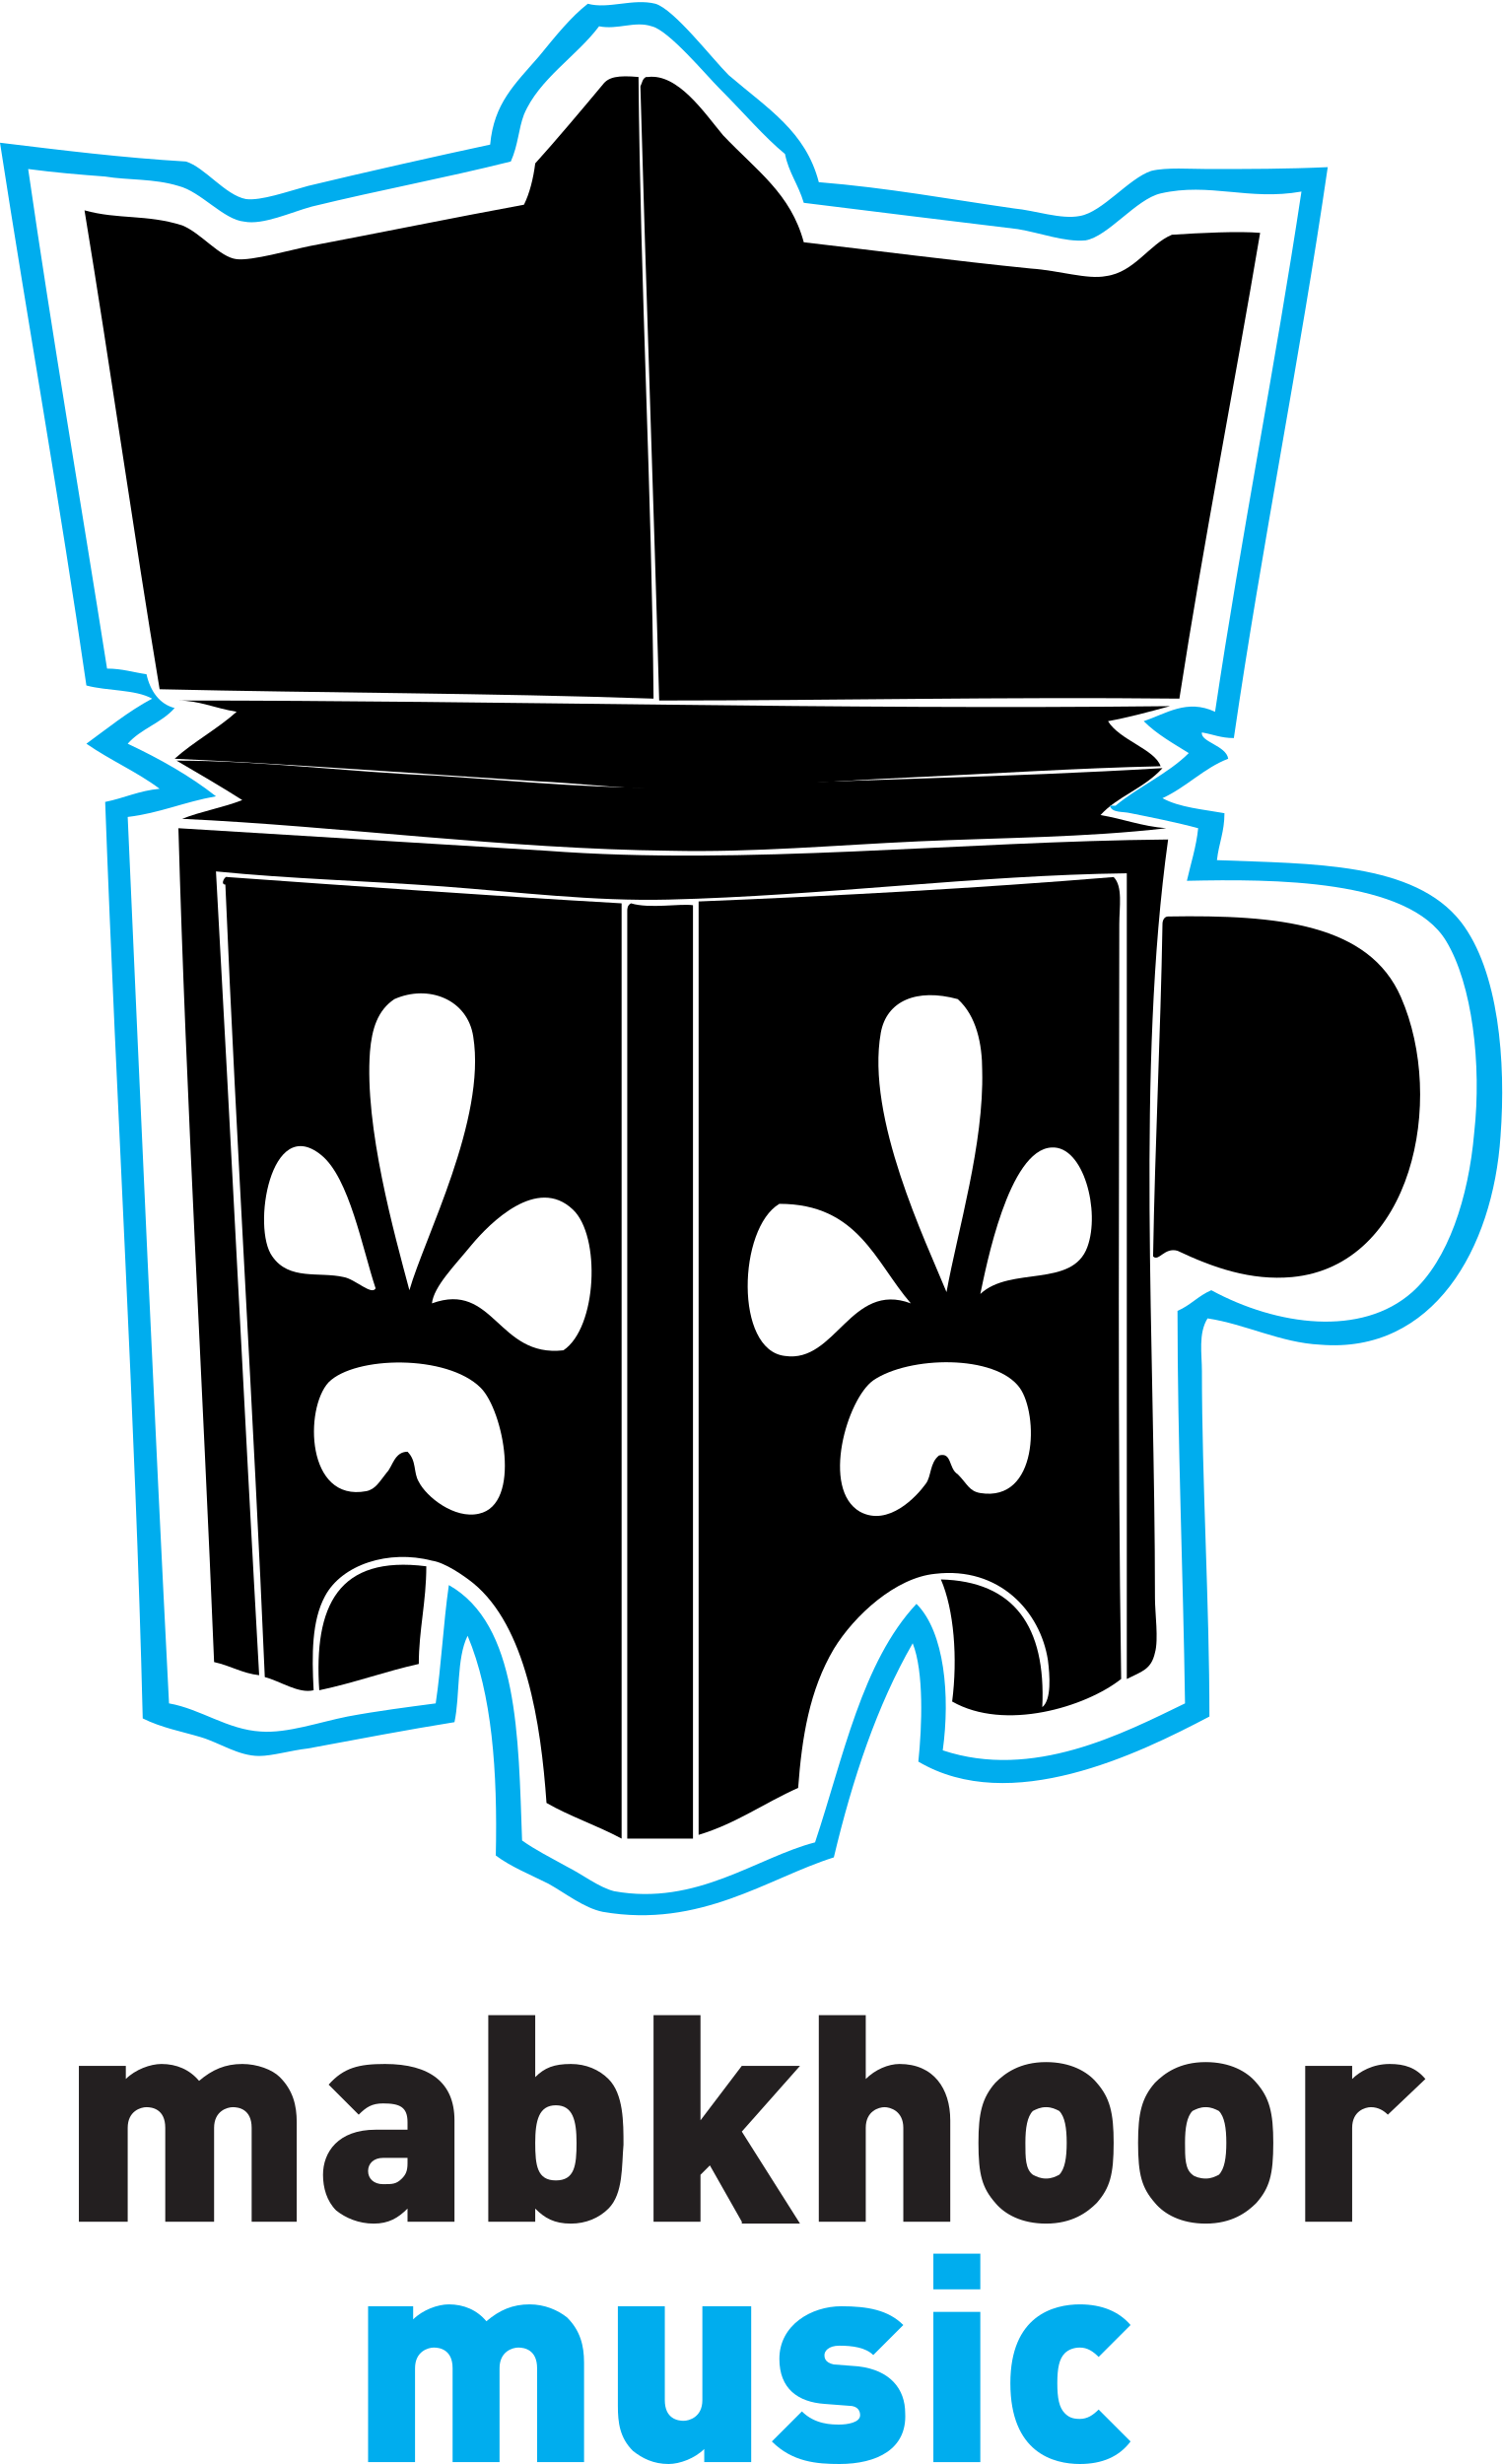
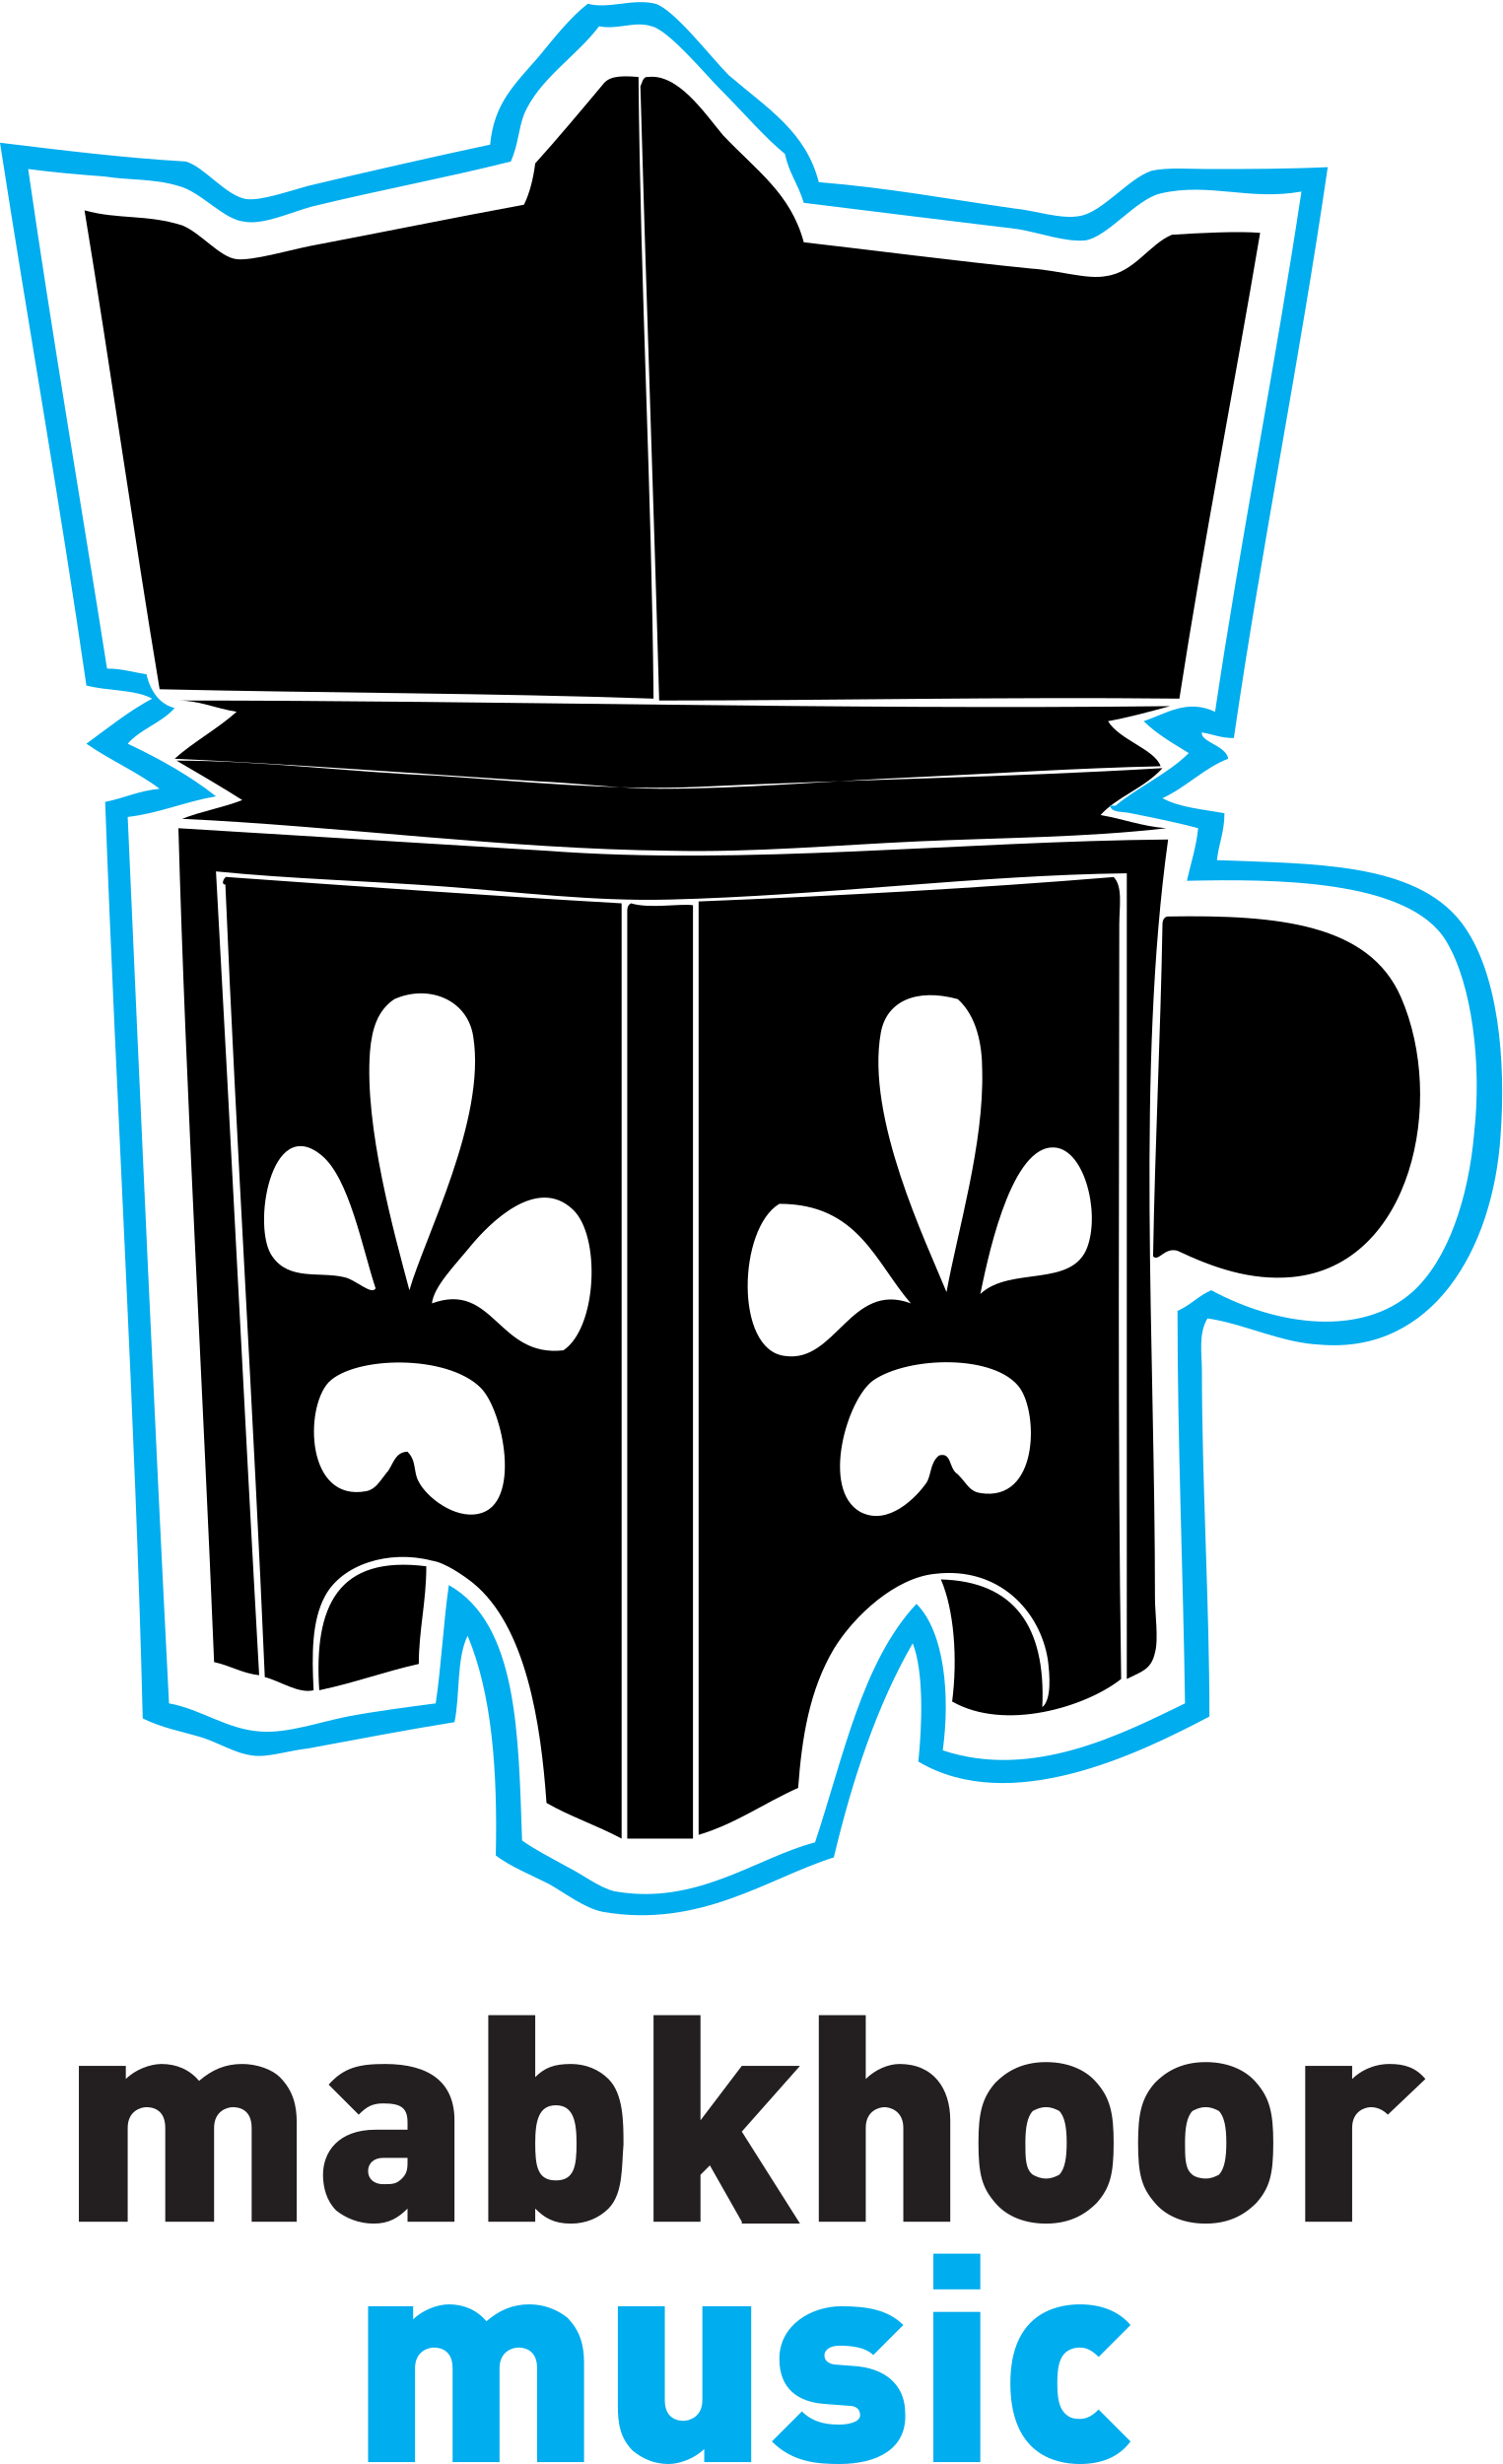
- <svg xmlns="http://www.w3.org/2000/svg" version="1.1" id="Layer_1" x="0px" y="0px" viewBox="0 0 80 131.2" enable-background="new 0 0 80 131.2" xml:space="preserve">
-   <g>
-     <g>
-       <path fill-rule="evenodd" clip-rule="evenodd" d="M34,4.1c0.1,11.2,0.7,21.9,0.8,33.1c-8.7-0.3-17.6-0.3-26.3-0.5    c-1.4-8.4-2.6-17-4-25.5c1.8,0.5,3.3,0.2,5.2,0.8c1,0.4,2,1.7,2.9,1.8c0.8,0.1,2.9-0.5,3.9-0.7c3.7-0.7,7.6-1.5,11.4-2.2    c0.3-0.6,0.5-1.4,0.6-2.2c1-1.1,2.6-3,3.6-4.2C32.4,4.1,32.9,4,34,4.1z" />
-       <path fill-rule="evenodd" clip-rule="evenodd" d="M34.4,4.1c0.1,0,0.1,0,0.1,0c1.6-0.2,3,1.9,4,3.1c1.8,1.9,3.6,3.1,4.3,5.7    c3.5,0.4,8.1,1,12.1,1.4c1.5,0.1,3,0.6,4,0.4c1.5-0.2,2.3-1.7,3.5-2.2c1.5-0.1,3.6-0.2,4.7-0.1c-1.4,8.3-3,16.4-4.3,24.8    c-9.4-0.1-18.5,0.1-27.7,0.1c-0.3-10.9-0.7-21.8-1-32.7C34.2,4.4,34.2,4.2,34.4,4.1z" />
-       <path fill-rule="evenodd" clip-rule="evenodd" d="M9.5,37.3c17.1,0,35,0.5,52.8,0.3c-1.1,0.3-2.2,0.6-3.3,0.8    c0.6,1,2.5,1.5,2.8,2.4c-4.5,0.1-9,0.4-13.4,0.6c-4.5,0.2-8.9,0.6-13.2,0.6c-2.1,0-4.4-0.3-6.6-0.4c-6.3-0.4-12.8-0.9-19.3-1.2    c1-0.9,2.3-1.6,3.3-2.5C11.4,37.7,10.6,37.3,9.5,37.3z" />
-       <path fill-rule="evenodd" clip-rule="evenodd" d="M58.6,43.4c1.2,0.2,2.2,0.6,3.5,0.7c-4.3,0.5-8.8,0.5-13.2,0.7    c-4.4,0.2-8.8,0.6-13.2,0.5c-8.8-0.1-17.5-1.3-26-1.7c1-0.4,2.2-0.6,3.2-1c-1.1-0.7-2.3-1.4-3.5-2.1c4.5,0,9.1,0.6,13.8,0.8    c4.6,0.3,9.3,0.8,13.9,0.6c8.3-0.4,16.5-0.5,24.8-1C60.9,42,59.5,42.4,58.6,43.4z" />
-       <path fill-rule="evenodd" clip-rule="evenodd" d="M62.2,44.7c-1.7,12.2-0.7,26.8-0.7,40.4c0,0.8,0.2,2.2,0,2.9    c-0.2,0.9-0.7,1-1.5,1.4c0-14.3,0-28.6,0-42.9c-8,0.1-16.2,1.2-24.4,1.4c-4,0.1-8-0.4-12-0.7c-4.1-0.3-8.1-0.4-12.1-0.8    C12.3,60.7,13,75,13.8,89.2c-0.9-0.1-1.5-0.5-2.4-0.7c-0.6-14.8-1.5-30-1.9-44.4c6.5,0.4,13,0.8,19.6,1.2    C39.7,46.1,51.1,44.8,62.2,44.7z" />
-       <path fill-rule="evenodd" clip-rule="evenodd" d="M33.1,48.1c0,16.6,0,33.2,0,49.8c-1.3-0.7-2.8-1.2-4-1.9    c-0.3-4.3-1.1-9.4-3.9-11.7c-0.5-0.4-1.5-1.1-2.2-1.2c-2.3-0.6-4.8,0.2-5.7,1.9c-0.7,1.3-0.7,3.1-0.6,5c-0.8,0.2-1.8-0.5-2.6-0.7    c-0.6-14.1-1.5-28-2.1-42.2c-0.3,0,0-0.5,0.1-0.4C19.1,47.2,26.1,47.7,33.1,48.1z M25.2,55.2c-0.3-2-2.4-2.8-4.2-2    c-0.9,0.6-1.2,1.6-1.3,2.8c-0.3,4,1.3,9.7,2.1,12.7C22.6,65.9,25.9,59.6,25.2,55.2z M17.1,61.5c-2.7-2.2-3.7,3.9-2.6,5.4    c0.9,1.3,2.5,0.8,3.8,1.1c0.6,0.1,1.5,1,1.7,0.6C19.3,66.5,18.6,62.7,17.1,61.5z M30.5,64.4c-1.9-1.8-4.4,0.7-5.4,1.9    c-0.9,1.1-2,2.2-2.1,3.1c3.3-1.2,3.5,2.9,7,2.5C31.8,70.7,32,65.8,30.5,64.4z M22.3,78.9c0.4,0.8,1.9,2,3.2,1.7    c2.3-0.5,1.3-5.5,0.1-6.7c-1.8-1.8-6.7-1.7-8.1-0.3c-1.3,1.4-1.2,6.4,2,5.8c0.5-0.1,0.7-0.5,1.1-1c0.3-0.3,0.4-1.1,1.1-1.1    C22.2,77.8,22,78.4,22.3,78.9z" />
-       <path fill-rule="evenodd" clip-rule="evenodd" d="M59.3,46.7c0.5,0.5,0.3,1.6,0.3,2.5c0,13.1-0.1,27.2,0.1,40.2    c-1.9,1.5-6.2,2.8-9,1.2c0.3-2.3,0.1-4.9-0.6-6.5c3.9,0.1,5.6,2.5,5.4,6.8c0.5-0.4,0.4-1.7,0.3-2.5c-0.4-2.6-2.6-5-6-4.6    c-2.1,0.2-4.3,2.2-5.4,4c-1.3,2.2-1.7,4.7-1.9,7.4c-1.8,0.8-3.3,1.9-5.3,2.5c0-16.6,0-33.1,0-49.7C44.6,47.7,52,47.3,59.3,46.7z     M46.9,55c-0.8,4.5,2.4,11.1,3.5,13.8c0.6-3.3,2-7.9,1.9-11.8c0-1.4-0.3-2.9-1.3-3.8C48.8,52.6,47.2,53.3,46.9,55z M57.9,66.4    c0.7-1.9-0.2-5.4-1.9-5.3c-2.3,0.1-3.5,6.4-3.8,7.8C53.8,67.4,57.1,68.6,57.9,66.4z M41.8,72.2c2.7,0.4,3.5-4,6.7-2.8    c-1.9-2.2-2.8-5.3-7-5.3C39.3,65.4,39.1,71.9,41.8,72.2z M51,78.5c0.5,0.5,0.6,0.9,1.2,1c3.1,0.5,3.1-4.2,2.1-5.6    c-1.3-1.8-5.9-1.7-7.8-0.4c-1.4,1-2.8,5.8-0.7,7c1.5,0.8,3-0.8,3.5-1.5c0.3-0.4,0.2-1.1,0.7-1.5C50.7,77.3,50.5,78.2,51,78.5z" />
-       <path fill-rule="evenodd" clip-rule="evenodd" d="M33.6,48.1c1,0.3,2.6,0,3.3,0.1c0,16.6,0,33.1,0,49.7c-1.2,0-2.3,0-3.5,0    c0-16.5,0-32.9,0-49.4C33.4,48.4,33.4,48.2,33.6,48.1z" />
-       <path fill-rule="evenodd" clip-rule="evenodd" d="M61.4,66.9c0.1-6,0.4-11.8,0.5-17.7c0-0.2,0.1-0.4,0.3-0.4    c5.9-0.1,10.7,0.4,12.4,4.3c2.4,5.5,0.6,14.3-5.8,14.9c-2.2,0.2-4.2-0.5-6.1-1.4C62,66.4,61.7,67.2,61.4,66.9z" />
-       <path fill-rule="evenodd" clip-rule="evenodd" d="M22.7,83.4c0,1.9-0.4,3.4-0.4,5.2c-1.8,0.4-3.4,1-5.3,1.4    C16.7,85.5,18,82.8,22.7,83.4z" />
-       <path fill-rule="evenodd" clip-rule="evenodd" fill="#00ADEE" d="M43.6,9.7c3.7,0.3,6.9,0.9,10.4,1.4c1.1,0.1,2.5,0.6,3.5,0.4    c1.2-0.2,2.6-2,3.8-2.4C62.1,8.9,63.4,9,64.3,9C66.5,9,68.5,9,70.7,8.9c-1.5,10.3-3.5,20.1-5,30.4c-0.7,0-1.1-0.2-1.7-0.3    c-0.1,0.5,1.3,0.7,1.4,1.4c-1.3,0.5-2.2,1.5-3.5,2.1c0.9,0.5,2.2,0.6,3.3,0.8c0,1-0.3,1.6-0.4,2.5c5.1,0.2,10.5,0.1,13,3.3    c2,2.6,2.4,7.4,2.1,11.4c-0.4,6-3.6,11.6-9.6,11.1c-2.1-0.1-4-1.1-6-1.4c-0.5,0.8-0.3,1.9-0.3,2.8c0,5.9,0.4,12.4,0.4,18.4    c-3.8,2-10.6,5.3-15.5,2.4c0.2-1.9,0.3-4.8-0.3-6.3c-1.9,3.3-3.2,7.2-4.2,11.4c-3.5,1.1-7.1,3.8-12.3,2.9c-1-0.2-2-1-2.9-1.5    c-1-0.5-2-0.9-2.8-1.5c0.1-4.5-0.2-8.6-1.5-11.7c-0.6,1.2-0.4,3.2-0.7,4.6c-2.5,0.4-5.1,0.9-7.8,1.4c-0.9,0.1-1.9,0.4-2.6,0.4    c-1.1,0-2.1-0.7-3.1-1c-1-0.3-2.1-0.5-3.1-1C7.2,75.2,6.2,59.1,5.6,42.7c1-0.2,1.8-0.6,2.9-0.7c-1.2-0.9-2.6-1.5-3.9-2.4    c1.1-0.8,2.2-1.7,3.5-2.4c-0.9-0.5-2.4-0.4-3.5-0.7C3.2,26.8,1.5,17.3,0,7.6c3.3,0.4,6.5,0.8,9.9,1c1,0.3,2.1,1.8,3.2,2    c0.8,0.1,2.2-0.4,3.3-0.7c2.9-0.7,6.9-1.6,9.7-2.2c0.2-2.2,1.3-3.2,2.6-4.7c0.9-1.1,1.7-2.1,2.6-2.8c1.1,0.3,2.4-0.3,3.6,0    c1,0.3,3,2.9,3.9,3.8C40.9,5.8,42.9,7,43.6,9.7z M63.3,40.1c-0.8-0.5-1.7-1-2.4-1.7c1.2-0.4,2.3-1.2,3.8-0.5    c1.4-9.4,3.2-18.4,4.6-27.7c-2.8,0.5-4.9-0.5-7.5,0.1c-1.3,0.3-2.8,2.3-4,2.5c-1.1,0.1-2.4-0.4-3.6-0.6c-4.1-0.5-7.4-0.9-11.4-1.4    c-0.3-1-0.8-1.6-1-2.6c-1.1-0.9-2.2-2.2-3.5-3.5c-0.7-0.7-2.7-3.1-3.6-3.3c-0.9-0.3-1.8,0.2-2.8,0c-1.2,1.6-3.2,2.8-4,4.7    c-0.3,0.8-0.3,1.6-0.7,2.5c-3.6,0.9-6.9,1.5-10.6,2.4c-1.1,0.3-2.6,1-3.6,0.8c-1.1-0.1-2.3-1.6-3.5-1.9C8.2,9.5,6.8,9.6,5.6,9.4    C4.3,9.3,3,9.2,1.5,9c1.3,9,2.8,17.7,4.2,26.6c0.8,0,1.4,0.2,2.1,0.3c0.2,0.9,0.7,1.6,1.5,1.8c-0.7,0.8-1.8,1.1-2.5,1.9    c1.7,0.8,3.3,1.7,4.7,2.8c-1.7,0.3-3,0.9-4.7,1.1C7.5,59.3,8.2,75.1,9,90.7c1.7,0.3,3.1,1.4,4.9,1.5c1.4,0.1,3.1-0.5,4.6-0.8    c1.6-0.3,3.2-0.5,4.7-0.7c0.3-2,0.4-4.2,0.7-6.3c3.7,2.1,3.7,8,3.9,13.6c0.7,0.5,1.5,0.9,2.4,1.4c0.8,0.4,1.7,1.1,2.5,1.3    c4.4,0.8,7.6-1.8,10.7-2.6c1.5-4.5,2.5-9.6,5.4-12.7c1.5,1.5,1.8,4.9,1.4,7.8c4.8,1.6,9.6-0.9,12.9-2.5c-0.1-7-0.4-13.8-0.4-20.9    c0.7-0.3,1.1-0.8,1.8-1.1c3.5,1.9,8,2.5,10.7,0.1c1.9-1.7,3-5,3.3-8.5c0.4-3.6-0.1-7.9-1.5-10.2c-2-3.3-9.2-3.3-13.8-3.2    c0.2-0.9,0.5-1.8,0.6-2.8c-1.1-0.3-2.6-0.6-3.6-0.8c-0.4-0.1-1,0-1.1-0.4c0.1,0,0.2,0,0.3,0C60.6,41.9,62.2,41.2,63.3,40.1z" />
-     </g>
-     <g>
-       <path fill="#231F20" d="M13.4,118.3v-5c0-1-0.7-1.1-1-1.1c-0.3,0-1,0.2-1,1.1v5H8.8v-5c0-1-0.7-1.1-1-1.1c-0.3,0-1,0.2-1,1.1v5    H4.2v-8.3h2.5v0.7c0.5-0.5,1.3-0.8,1.9-0.8c0.8,0,1.5,0.3,2,0.9c0.7-0.6,1.4-0.9,2.3-0.9c0.8,0,1.6,0.3,2,0.7    c0.7,0.7,0.9,1.5,0.9,2.4v5.3H13.4z" />
-       <path fill="#231F20" d="M21.7,118.3v-0.7c-0.5,0.5-1,0.8-1.8,0.8c-0.8,0-1.5-0.3-2-0.7c-0.5-0.5-0.7-1.2-0.7-1.9    c0-1.2,0.8-2.4,2.8-2.4h1.7V113c0-0.8-0.4-1-1.3-1c-0.6,0-0.9,0.2-1.3,0.6l-1.6-1.6c0.8-0.9,1.6-1.1,3-1.1c2.4,0,3.7,1,3.7,3v5.4    H21.7z M21.7,114.9h-1.3c-0.5,0-0.8,0.3-0.8,0.7c0,0.4,0.3,0.7,0.8,0.7c0.5,0,0.7,0,1-0.3c0.2-0.2,0.3-0.4,0.3-0.8V114.9z" />
-       <path fill="#231F20" d="M32.4,117.6c-0.5,0.5-1.2,0.8-2,0.8c-0.9,0-1.4-0.3-1.9-0.8v0.7H26v-11h2.5v3.3c0.5-0.5,1-0.7,1.9-0.7    c0.8,0,1.5,0.3,2,0.8c0.8,0.8,0.8,2.3,0.8,3.5C33.1,115.3,33.2,116.8,32.4,117.6z M29.6,112.1c-0.9,0-1.1,0.8-1.1,2s0.1,2,1.1,2    s1.1-0.8,1.1-2S30.5,112.1,29.6,112.1z" />
-       <path fill="#231F20" d="M39.5,118.3l-1.7-3l-0.5,0.5v2.5h-2.5v-11h2.5v5.6l2.2-2.9h3.1l-3.1,3.5l3.1,4.9H39.5z" />
-       <path fill="#231F20" d="M48.1,118.3v-5c0-0.9-0.7-1.1-1-1.1s-1,0.2-1,1.1v5h-2.5v-11h2.5v3.4c0.5-0.5,1.2-0.8,1.8-0.8    c1.8,0,2.7,1.3,2.7,3v5.4H48.1z" />
-       <path fill="#231F20" d="M58.4,117.3c-0.5,0.5-1.3,1.1-2.7,1.1c-1.3,0-2.2-0.5-2.7-1.1c-0.7-0.8-0.9-1.5-0.9-3.2    c0-1.6,0.2-2.4,0.9-3.2c0.5-0.5,1.3-1.1,2.7-1.1c1.3,0,2.2,0.5,2.7,1.1c0.7,0.8,0.9,1.6,0.9,3.2C59.3,115.8,59.1,116.5,58.4,117.3    z M56.4,112.4c-0.2-0.1-0.4-0.2-0.7-0.2s-0.5,0.1-0.7,0.2c-0.3,0.3-0.4,0.9-0.4,1.7c0,0.8,0,1.4,0.4,1.7c0.2,0.1,0.4,0.2,0.7,0.2    s0.5-0.1,0.7-0.2c0.3-0.3,0.4-0.9,0.4-1.7C56.8,113.3,56.7,112.7,56.4,112.4z" />
-       <path fill="#231F20" d="M66.9,117.3c-0.5,0.5-1.3,1.1-2.7,1.1c-1.3,0-2.2-0.5-2.7-1.1c-0.7-0.8-0.9-1.5-0.9-3.2    c0-1.6,0.2-2.4,0.9-3.2c0.5-0.5,1.3-1.1,2.7-1.1c1.3,0,2.2,0.5,2.7,1.1c0.7,0.8,0.9,1.6,0.9,3.2C67.8,115.8,67.6,116.5,66.9,117.3    z M64.9,112.4c-0.2-0.1-0.4-0.2-0.7-0.2c-0.3,0-0.5,0.1-0.7,0.2c-0.3,0.3-0.4,0.9-0.4,1.7c0,0.8,0,1.4,0.4,1.7    c0.1,0.1,0.4,0.2,0.7,0.2c0.3,0,0.5-0.1,0.7-0.2c0.3-0.3,0.4-0.9,0.4-1.7C65.3,113.3,65.2,112.7,64.9,112.4z" />
-       <path fill="#231F20" d="M73.9,112.6c-0.2-0.2-0.5-0.4-0.9-0.4c-0.3,0-1,0.2-1,1.1v5h-2.5v-8.3h2.5v0.7c0.4-0.4,1.1-0.8,2-0.8    c0.8,0,1.4,0.2,1.9,0.8L73.9,112.6z" />
-       <path fill="#00ADEE" d="M28.6,131.1v-5c0-1-0.7-1.1-1-1.1c-0.3,0-1,0.2-1,1.1v5h-2.5v-5c0-1-0.7-1.1-1-1.1c-0.3,0-1,0.2-1,1.1v5    h-2.5v-8.3H22v0.7c0.5-0.5,1.3-0.8,1.9-0.8c0.8,0,1.5,0.3,2,0.9c0.7-0.6,1.4-0.9,2.3-0.9c0.8,0,1.5,0.3,2,0.7    c0.7,0.7,0.9,1.5,0.9,2.4v5.3H28.6z" />
-       <path fill="#00ADEE" d="M37.5,131.1v-0.7c-0.5,0.5-1.3,0.8-1.9,0.8c-0.8,0-1.4-0.3-1.9-0.7c-0.7-0.7-0.8-1.5-0.8-2.4v-5.3h2.5v5    c0,1,0.7,1.1,1,1.1c0.3,0,1-0.2,1-1.1v-5H40v8.3H37.5z" />
-       <path fill="#00ADEE" d="M44.7,131.2c-1.2,0-2.5-0.1-3.6-1.2l1.6-1.6c0.7,0.7,1.6,0.7,2,0.7c0.4,0,1.1-0.1,1.1-0.5    c0-0.2-0.1-0.5-0.6-0.5l-1.3-0.1c-1.4-0.1-2.4-0.8-2.4-2.4c0-1.8,1.7-2.8,3.3-2.8c1.4,0,2.5,0.2,3.3,1l-1.6,1.6    c-0.4-0.4-1.1-0.5-1.8-0.5c-0.6,0-0.8,0.3-0.8,0.5c0,0.1,0,0.4,0.5,0.5l1.3,0.1c1.7,0.2,2.5,1.2,2.5,2.5    C48.3,130.4,46.7,131.2,44.7,131.2z" />
-       <path fill="#00ADEE" d="M49.7,122V120h2.5v1.9H49.7z M49.7,131.1v-8h2.5v8H49.7z" />
-       <path fill="#00ADEE" d="M57.5,131.2c-1.4,0-3.7-0.6-3.7-4.3c0-3.6,2.3-4.2,3.7-4.2c1.2,0,2.1,0.4,2.7,1.1l-1.7,1.7    c-0.3-0.3-0.6-0.5-1-0.5c-0.3,0-0.6,0.1-0.8,0.3c-0.3,0.3-0.4,0.8-0.4,1.6c0,0.8,0.1,1.3,0.4,1.6c0.2,0.2,0.4,0.3,0.8,0.3    c0.4,0,0.7-0.2,1-0.5l1.7,1.7C59.6,130.8,58.7,131.2,57.5,131.2z" />
-     </g>
+ <svg xmlns="http://www.w3.org/2000/svg" viewBox="0 0 80 131.2" enable-background="new 0 0 80 131.2">
+   <g fill-rule="evenodd" clip-rule="evenodd">
+     <path d="M34 4.1c.1 11.2.7 21.9.8 33.1-8.7-.3-17.6-.3-26.3-.5-1.4-8.4-2.6-17-4-25.5 1.8.5 3.3.2 5.2.8 1 .4 2 1.7 2.9 1.8.8.1 2.9-.5 3.9-.7 3.7-.7 7.6-1.5 11.4-2.2.3-.6.5-1.4.6-2.2 1-1.1 2.6-3 3.6-4.2.3-.4.8-.5 1.9-.4zM34.4 4.1h.1c1.6-.2 3 1.9 4 3.1 1.8 1.9 3.6 3.1 4.3 5.7 3.5.4 8.1 1 12.1 1.4 1.5.1 3 .6 4 .4 1.5-.2 2.3-1.7 3.5-2.2 1.5-.1 3.6-.2 4.7-.1-1.4 8.3-3 16.4-4.3 24.8-9.4-.1-18.5.1-27.7.1-.3-10.9-.7-21.8-1-32.7.1-.2.1-.4.3-.5zM9.5 37.3c17.1 0 35 .5 52.8.3-1.1.3-2.2.6-3.3.8.6 1 2.5 1.5 2.8 2.4-4.5.1-9 .4-13.4.6-4.5.2-8.9.6-13.2.6-2.1 0-4.4-.3-6.6-.4-6.3-.4-12.8-.9-19.3-1.2 1-.9 2.3-1.6 3.3-2.5-1.2-.2-2-.6-3.1-.6zM58.6 43.4c1.2.2 2.2.6 3.5.7-4.3.5-8.8.5-13.2.7-4.4.2-8.8.6-13.2.5-8.8-.1-17.5-1.3-26-1.7 1-.4 2.2-.6 3.2-1-1.1-.7-2.3-1.4-3.5-2.1 4.5 0 9.1.6 13.8.8 4.6.3 9.3.8 13.9.6 8.3-.4 16.5-.5 24.8-1-1 1.1-2.4 1.5-3.3 2.5zM62.2 44.7c-1.7 12.2-.7 26.8-.7 40.4 0 .8.2 2.2 0 2.9-.2.9-.7 1-1.5 1.4V46.5c-8 .1-16.2 1.2-24.4 1.4-4 .1-8-.4-12-.7-4.1-.3-8.1-.4-12.1-.8.8 14.3 1.5 28.6 2.3 42.8-.9-.1-1.5-.5-2.4-.7-.6-14.8-1.5-30-1.9-44.4 6.5.4 13 .8 19.6 1.2 10.6.8 22-.5 33.1-.6zM33.1 48.1v49.8c-1.3-.7-2.8-1.2-4-1.9-.3-4.3-1.1-9.4-3.9-11.7-.5-.4-1.5-1.1-2.2-1.2-2.3-.6-4.8.2-5.7 1.9-.7 1.3-.7 3.1-.6 5-.8.2-1.8-.5-2.6-.7-.6-14.1-1.5-28-2.1-42.2-.3 0 0-.5.1-.4 7 .5 14 1 21 1.4zm-7.9 7.1c-.3-2-2.4-2.8-4.2-2-.9.6-1.2 1.6-1.3 2.8-.3 4 1.3 9.7 2.1 12.7.8-2.8 4.1-9.1 3.4-13.5zm-8.1 6.3c-2.7-2.2-3.7 3.9-2.6 5.4.9 1.3 2.5.8 3.8 1.1.6.1 1.5 1 1.7.6-.7-2.1-1.4-5.9-2.9-7.1zm13.4 2.9c-1.9-1.8-4.4.7-5.4 1.9-.9 1.1-2 2.2-2.1 3.1 3.3-1.2 3.5 2.9 7 2.5 1.8-1.2 2-6.1.5-7.5zm-8.2 14.5c.4.8 1.9 2 3.2 1.7 2.3-.5 1.3-5.5.1-6.7-1.8-1.8-6.7-1.7-8.1-.3-1.3 1.4-1.2 6.4 2 5.8.5-.1.7-.5 1.1-1 .3-.3.4-1.1 1.1-1.1.5.5.3 1.1.6 1.6zM59.3 46.7c.5.5.3 1.6.3 2.5 0 13.1-.1 27.2.1 40.2-1.9 1.5-6.2 2.8-9 1.2.3-2.3.1-4.9-.6-6.5 3.9.1 5.6 2.5 5.4 6.8.5-.4.4-1.7.3-2.5-.4-2.6-2.6-5-6-4.6-2.1.2-4.3 2.2-5.4 4-1.3 2.2-1.7 4.7-1.9 7.4-1.8.8-3.3 1.9-5.3 2.5V48c7.4-.3 14.8-.7 22.1-1.3zM46.9 55c-.8 4.5 2.4 11.1 3.5 13.8.6-3.3 2-7.9 1.9-11.8 0-1.4-.3-2.9-1.3-3.8-2.2-.6-3.8.1-4.1 1.8zm11 11.4c.7-1.9-.2-5.4-1.9-5.3-2.3.1-3.5 6.4-3.8 7.8 1.6-1.5 4.9-.3 5.7-2.5zm-16.1 5.8c2.7.4 3.5-4 6.7-2.8-1.9-2.2-2.8-5.3-7-5.3-2.2 1.3-2.4 7.8.3 8.1zm9.2 6.3c.5.5.6.9 1.2 1 3.1.5 3.1-4.2 2.1-5.6-1.3-1.8-5.9-1.7-7.8-.4-1.4 1-2.8 5.8-.7 7 1.5.8 3-.8 3.5-1.5.3-.4.2-1.1.7-1.5.7-.2.5.7 1 1zM33.6 48.1c1 .3 2.6 0 3.3.1v49.7h-3.5V48.5c0-.1 0-.3.2-.4zM61.4 66.9c.1-6 .4-11.8.5-17.7 0-.2.1-.4.3-.4 5.9-.1 10.7.4 12.4 4.3 2.4 5.5.6 14.3-5.8 14.9-2.2.2-4.2-.5-6.1-1.4-.7-.2-1 .6-1.3.3zM22.7 83.4c0 1.9-.4 3.4-.4 5.2-1.8.4-3.4 1-5.3 1.4-.3-4.5 1-7.2 5.7-6.6z" />
+     <path fill="#00ADEE" d="M43.6 9.7c3.7.3 6.9.9 10.4 1.4 1.1.1 2.5.6 3.5.4 1.2-.2 2.6-2 3.8-2.4.8-.2 2.1-.1 3-.1 2.2 0 4.2 0 6.4-.1-1.5 10.3-3.5 20.1-5 30.4-.7 0-1.1-.2-1.7-.3-.1.5 1.3.7 1.4 1.4-1.3.5-2.2 1.5-3.5 2.1.9.5 2.2.6 3.3.8 0 1-.3 1.6-.4 2.5 5.1.2 10.5.1 13 3.3 2 2.6 2.4 7.4 2.1 11.4-.4 6-3.6 11.6-9.6 11.1-2.1-.1-4-1.1-6-1.4-.5.8-.3 1.9-.3 2.8 0 5.9.4 12.4.4 18.4-3.8 2-10.6 5.3-15.5 2.4.2-1.9.3-4.8-.3-6.3-1.9 3.3-3.2 7.2-4.2 11.4-3.5 1.1-7.1 3.8-12.3 2.9-1-.2-2-1-2.9-1.5-1-.5-2-.9-2.8-1.5.1-4.5-.2-8.6-1.5-11.7-.6 1.2-.4 3.2-.7 4.6-2.5.4-5.1.9-7.8 1.4-.9.1-1.9.4-2.6.4-1.1 0-2.1-.7-3.1-1-1-.3-2.1-.5-3.1-1-.4-16.3-1.4-32.4-2-48.8 1-.2 1.8-.6 2.9-.7-1.2-.9-2.6-1.5-3.9-2.4 1.1-.8 2.2-1.7 3.5-2.4-.9-.5-2.4-.4-3.5-.7C3.2 26.8 1.5 17.3 0 7.6c3.3.4 6.5.8 9.9 1 1 .3 2.1 1.8 3.2 2 .8.1 2.2-.4 3.3-.7 2.9-.7 6.9-1.6 9.7-2.2.2-2.2 1.3-3.2 2.6-4.7.9-1.1 1.7-2.1 2.6-2.8 1.1.3 2.4-.3 3.6 0 1 .3 3 2.9 3.9 3.8 2.1 1.8 4.1 3 4.8 5.7zm19.7 30.4c-.8-.5-1.7-1-2.4-1.7 1.2-.4 2.3-1.2 3.8-.5 1.4-9.4 3.2-18.4 4.6-27.7-2.8.5-4.9-.5-7.5.1-1.3.3-2.8 2.3-4 2.5-1.1.1-2.4-.4-3.6-.6-4.1-.5-7.4-.9-11.4-1.4-.3-1-.8-1.6-1-2.6-1.1-.9-2.2-2.2-3.5-3.5-.7-.7-2.7-3.1-3.6-3.3-.9-.3-1.8.2-2.8 0-1.2 1.6-3.2 2.8-4 4.7-.3.8-.3 1.6-.7 2.5-3.6.9-6.9 1.5-10.6 2.4-1.1.3-2.6 1-3.6.8-1.1-.1-2.3-1.6-3.5-1.9-1.3-.4-2.7-.3-3.9-.5C4.3 9.3 3 9.2 1.5 9c1.3 9 2.8 17.7 4.2 26.6.8 0 1.4.2 2.1.3.2.9.7 1.6 1.5 1.8-.7.8-1.8 1.1-2.5 1.9 1.7.8 3.3 1.7 4.7 2.8-1.7.3-3 .9-4.7 1.1.7 15.8 1.4 31.6 2.2 47.2 1.7.3 3.1 1.4 4.9 1.5 1.4.1 3.1-.5 4.6-.8 1.6-.3 3.2-.5 4.7-.7.3-2 .4-4.2.7-6.3 3.7 2.1 3.7 8 3.9 13.6.7.5 1.5.9 2.4 1.4.8.4 1.7 1.1 2.5 1.3 4.4.8 7.6-1.8 10.7-2.6 1.5-4.5 2.5-9.6 5.4-12.7 1.5 1.5 1.8 4.9 1.4 7.8 4.8 1.6 9.6-.9 12.9-2.5-.1-7-.4-13.8-.4-20.9.7-.3 1.1-.8 1.8-1.1 3.5 1.9 8 2.5 10.7.1 1.9-1.7 3-5 3.3-8.5.4-3.6-.1-7.9-1.5-10.2-2-3.3-9.2-3.3-13.8-3.2.2-.9.5-1.8.6-2.8-1.1-.3-2.6-.6-3.6-.8-.4-.1-1 0-1.1-.4h.3c1.2-1 2.8-1.7 3.9-2.8z" />
  </g>
+   <path fill="#231F20" d="M13.4 118.3v-5c0-1-.7-1.1-1-1.1-.3 0-1 .2-1 1.1v5H8.8v-5c0-1-.7-1.1-1-1.1-.3 0-1 .2-1 1.1v5H4.2V110h2.5v.7c.5-.5 1.3-.8 1.9-.8.8 0 1.5.3 2 .9.7-.6 1.4-.9 2.3-.9.8 0 1.6.3 2 .7.7.7.9 1.5.9 2.4v5.3h-2.4zM21.7 118.3v-.7c-.5.5-1 .8-1.8.8s-1.5-.3-2-.7c-.5-.5-.7-1.2-.7-1.9 0-1.2.8-2.4 2.8-2.4h1.7v-.4c0-.8-.4-1-1.3-1-.6 0-.9.2-1.3.6l-1.6-1.6c.8-.9 1.6-1.1 3-1.1 2.4 0 3.7 1 3.7 3v5.4h-2.5zm0-3.4h-1.3c-.5 0-.8.3-.8.7 0 .4.3.7.8.7s.7 0 1-.3c.2-.2.3-.4.3-.8v-.3zM32.4 117.6c-.5.5-1.2.8-2 .8-.9 0-1.4-.3-1.9-.8v.7H26v-11h2.5v3.3c.5-.5 1-.7 1.9-.7.8 0 1.5.3 2 .8.8.8.8 2.3.8 3.5-.1 1.1 0 2.6-.8 3.4zm-2.8-5.5c-.9 0-1.1.8-1.1 2s.1 2 1.1 2 1.1-.8 1.1-2-.2-2-1.1-2zM39.5 118.3l-1.7-3-.5.5v2.5h-2.5v-11h2.5v5.6l2.2-2.9h3.1l-3.1 3.5 3.1 4.9h-3.1zM48.1 118.3v-5c0-.9-.7-1.1-1-1.1s-1 .2-1 1.1v5h-2.5v-11h2.5v3.4c.5-.5 1.2-.8 1.8-.8 1.8 0 2.7 1.3 2.7 3v5.4h-2.5zM58.4 117.3c-.5.5-1.3 1.1-2.7 1.1-1.3 0-2.2-.5-2.7-1.1-.7-.8-.9-1.5-.9-3.2 0-1.6.2-2.4.9-3.2.5-.5 1.3-1.1 2.7-1.1 1.3 0 2.2.5 2.7 1.1.7.8.9 1.6.9 3.2 0 1.7-.2 2.4-.9 3.2zm-2-4.9c-.2-.1-.4-.2-.7-.2s-.5.1-.7.2c-.3.3-.4.9-.4 1.7 0 .8 0 1.4.4 1.7.2.1.4.2.7.2s.5-.1.7-.2c.3-.3.4-.9.4-1.7 0-.8-.1-1.4-.4-1.7zM66.9 117.3c-.5.5-1.3 1.1-2.7 1.1-1.3 0-2.2-.5-2.7-1.1-.7-.8-.9-1.5-.9-3.2 0-1.6.2-2.4.9-3.2.5-.5 1.3-1.1 2.7-1.1 1.3 0 2.2.5 2.7 1.1.7.8.9 1.6.9 3.2 0 1.7-.2 2.4-.9 3.2zm-2-4.9c-.2-.1-.4-.2-.7-.2-.3 0-.5.1-.7.2-.3.3-.4.9-.4 1.7 0 .8 0 1.4.4 1.7.1.1.4.2.7.2.3 0 .5-.1.7-.2.3-.3.4-.9.4-1.7 0-.8-.1-1.4-.4-1.7zM73.9 112.6c-.2-.2-.5-.4-.9-.4-.3 0-1 .2-1 1.1v5h-2.5V110H72v.7c.4-.4 1.1-.8 2-.8.8 0 1.4.2 1.9.8l-2 1.9z" />
+   <path fill="#00ADEE" d="M28.6 131.1v-5c0-1-.7-1.1-1-1.1-.3 0-1 .2-1 1.1v5h-2.5v-5c0-1-.7-1.1-1-1.1-.3 0-1 .2-1 1.1v5h-2.5v-8.3H22v.7c.5-.5 1.3-.8 1.9-.8.8 0 1.5.3 2 .9.7-.6 1.4-.9 2.3-.9.8 0 1.5.3 2 .7.7.7.9 1.5.9 2.4v5.3h-2.5zM37.5 131.1v-.7c-.5.5-1.3.8-1.9.8-.8 0-1.4-.3-1.9-.7-.7-.7-.8-1.5-.8-2.4v-5.3h2.5v5c0 1 .7 1.1 1 1.1.3 0 1-.2 1-1.1v-5H40v8.3h-2.5zM44.7 131.2c-1.2 0-2.5-.1-3.6-1.2l1.6-1.6c.7.7 1.6.7 2 .7.4 0 1.1-.1 1.1-.5 0-.2-.1-.5-.6-.5l-1.3-.1c-1.4-.1-2.4-.8-2.4-2.4 0-1.8 1.7-2.8 3.3-2.8 1.4 0 2.5.2 3.3 1l-1.6 1.6c-.4-.4-1.1-.5-1.8-.5-.6 0-.8.3-.8.5 0 .1 0 .4.5.5l1.3.1c1.7.2 2.5 1.2 2.5 2.5.1 1.9-1.5 2.7-3.5 2.7zM49.7 122v-2h2.5v1.9h-2.5zm0 9.1v-8h2.5v8h-2.5zM57.5 131.2c-1.4 0-3.7-.6-3.7-4.3 0-3.6 2.3-4.2 3.7-4.2 1.2 0 2.1.4 2.7 1.1l-1.7 1.7c-.3-.3-.6-.5-1-.5-.3 0-.6.1-.8.3-.3.3-.4.8-.4 1.6s.1 1.3.4 1.6c.2.2.4.3.8.3s.7-.2 1-.5l1.7 1.7c-.6.8-1.5 1.2-2.7 1.2z" />
</svg>
